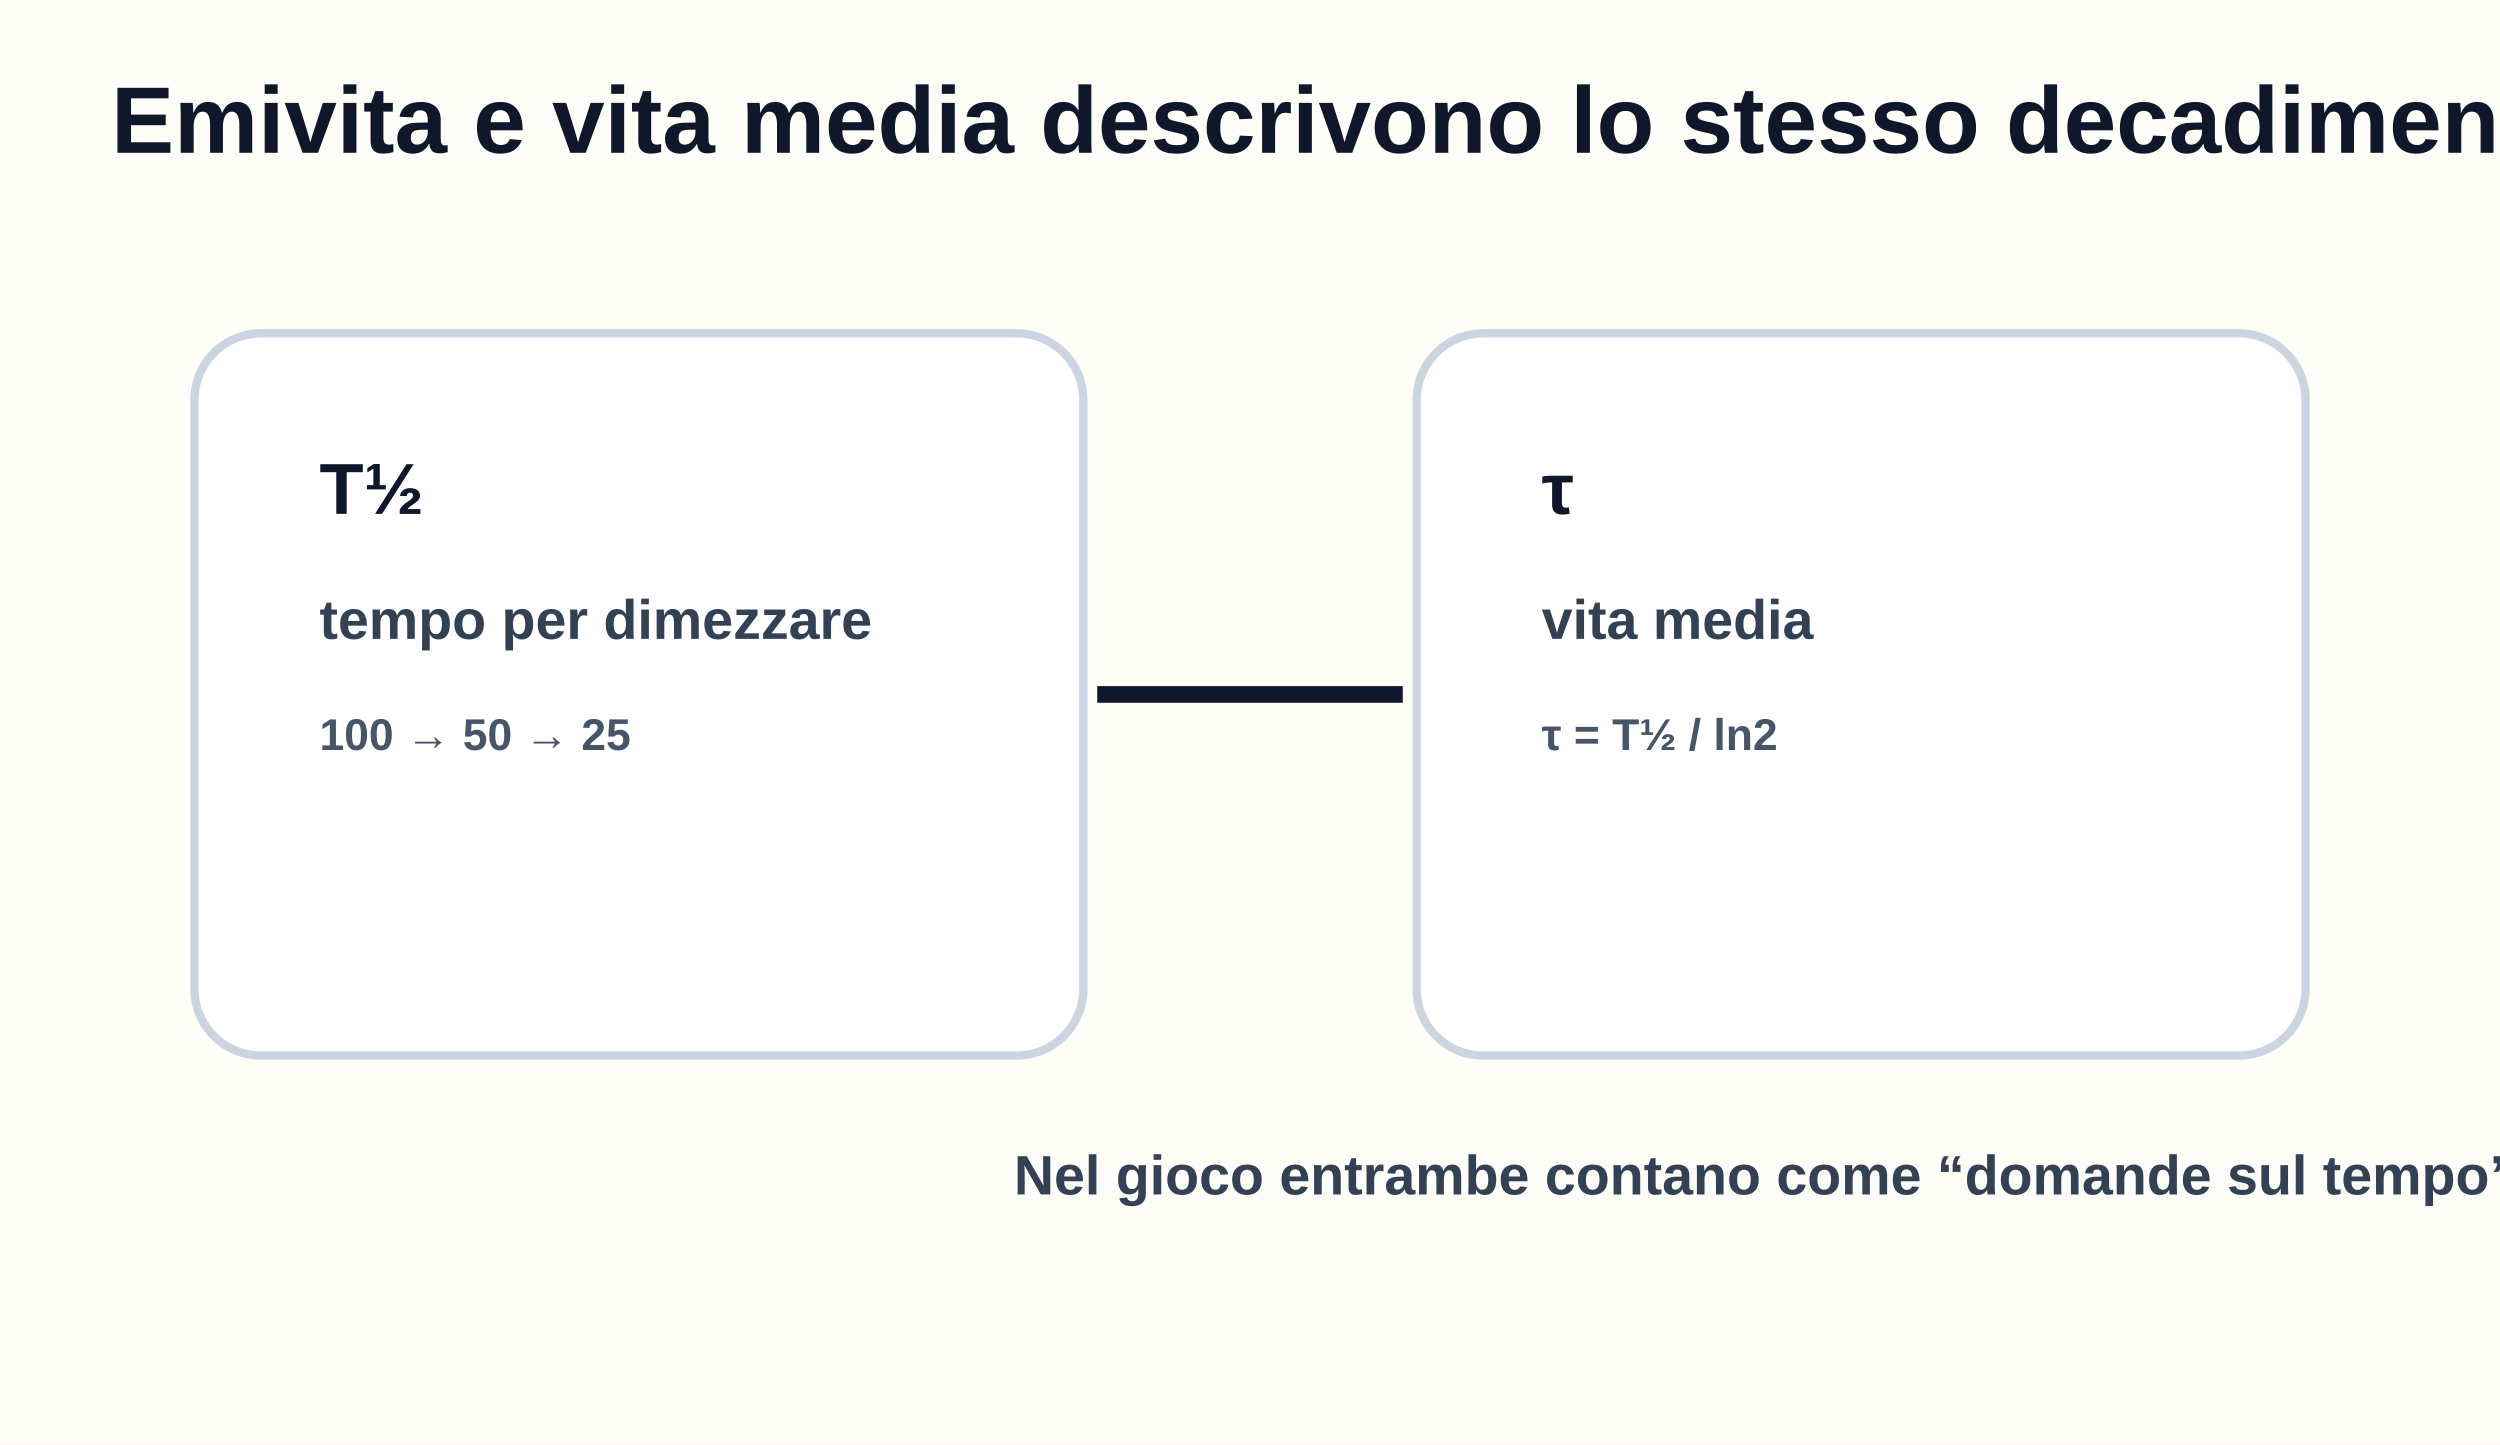
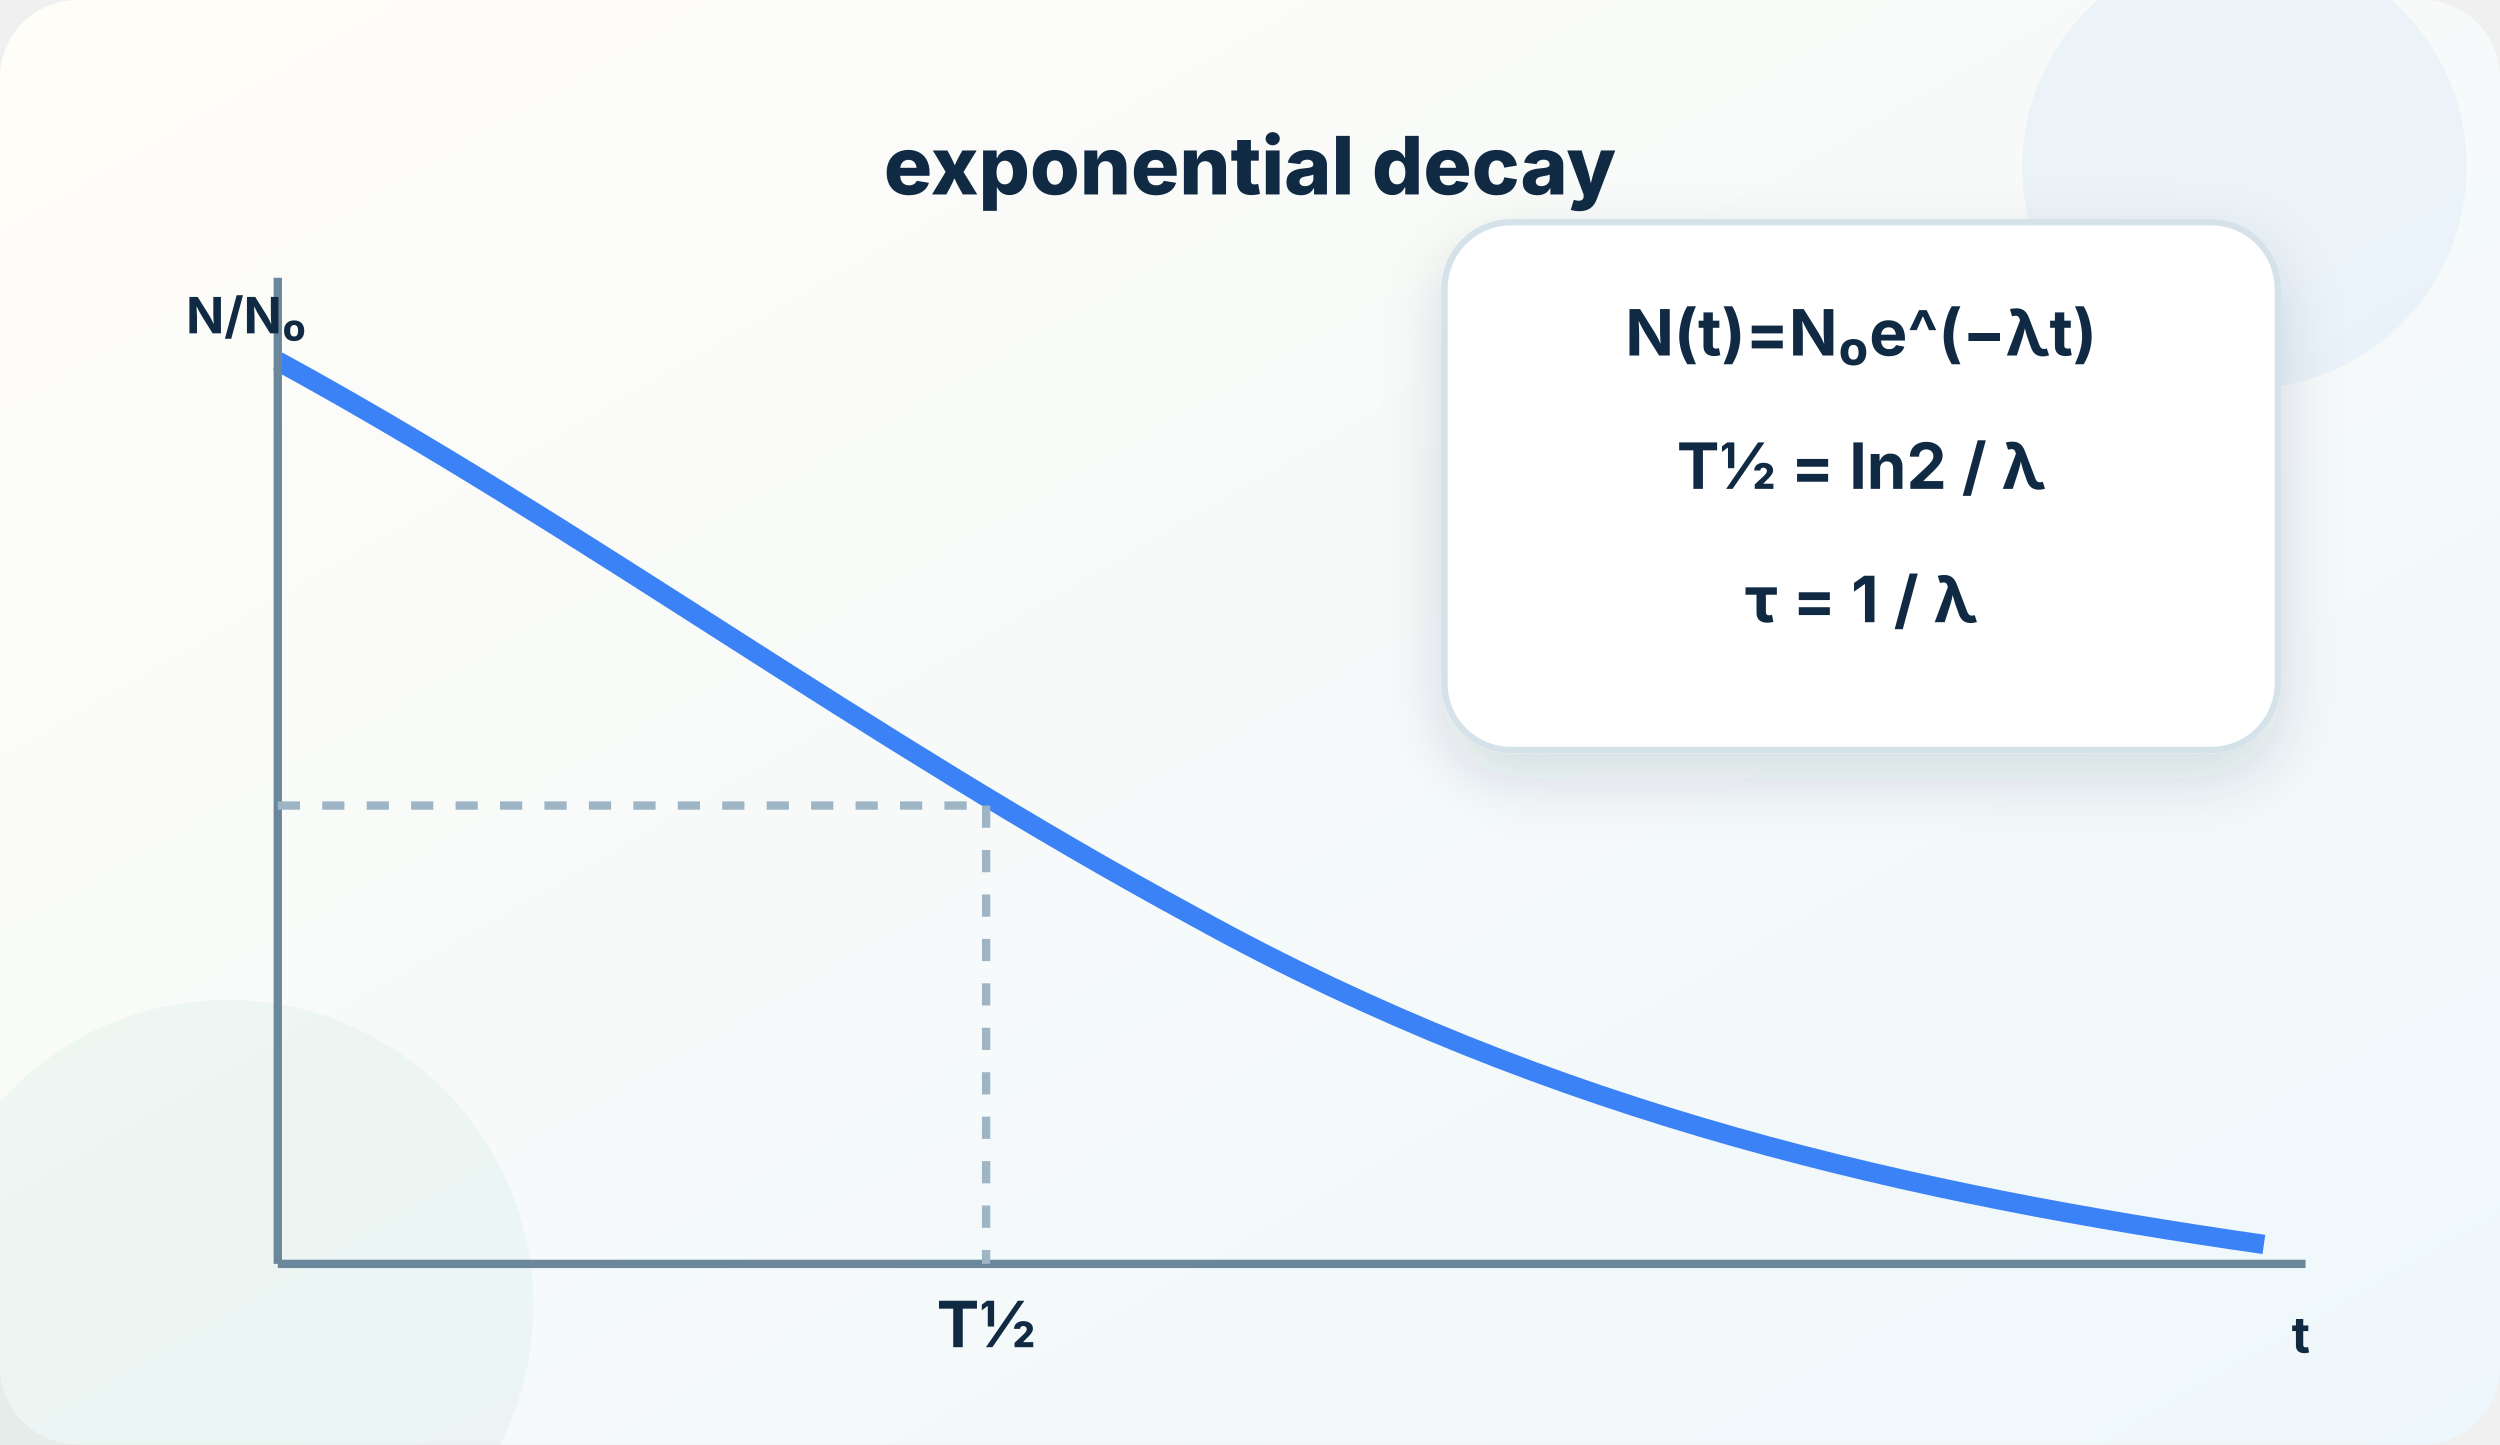
- <svg xmlns="http://www.w3.org/2000/svg" width="900" height="520" viewBox="0 0 900 520">
+ <svg xmlns="http://www.w3.org/2000/svg" width="900" height="520" viewBox="0 0 900 520" role="img">
  <defs>
-     <style>text{font-family:Arial,Helvetica,sans-serif;fill:#0f172a} .title{font-size:34px;font-weight:900} .label{font-size:26px;font-weight:800} .small{font-size:20px;font-weight:700;fill:#334155} .tiny{font-size:16px;font-weight:600;fill:#475569} .box{fill:#fff;stroke:#cbd5e1;stroke-width:3;rx:24} .p{fill:#fb923c} .n{fill:#38bdf8} .alpha{fill:#fde047} .beta{fill:#67e8f9} .orange{fill:#fb7185} .gamma{fill:#fed7aa} .green{fill:#bbf7d0} .purple{fill:#ddd6fe} .blue{fill:#bfdbfe} .dark{fill:#0f172a}</style>
+     <linearGradient id="bg" x1="0" x2="1" y1="0" y2="1">
+       <stop offset="0" stop-color="#fffdf8" />
+       <stop offset="1" stop-color="#eef7fb" />
+     </linearGradient>
+     <linearGradient id="card" x1="0" x2="1">
+       <stop offset="0" stop-color="#ffffff" />
+       <stop offset="1" stop-color="#f8fbfd" />
+     </linearGradient>
+     <filter id="shadow" x="-20%" y="-20%" width="140%" height="140%">
+       <feDropShadow dx="0" dy="9" stdDeviation="11" flood-color="#17324d" flood-opacity="0.14" />
+     </filter>
+     <filter id="soft" x="-30%" y="-30%" width="160%" height="160%">
+       <feGaussianBlur stdDeviation="7" />
+     </filter>
+     <style>
+     text{font-family:Inter,Arial,Helvetica,sans-serif;fill:#102a43}
+     .big{font-size:42px;font-weight:850}
+     .mid{font-size:29px;font-weight:800}
+     .label{font-size:23px;font-weight:750}
+     .small{font-size:18px;font-weight:700}
+     .tiny{font-size:15px;font-weight:650}
+     .muted{fill:#52697d}
+     .panel{fill:url(#card);stroke:#d5e2ea;stroke-width:2.5;filter:url(#shadow)}
+     .thin{stroke:#6b879c;stroke-width:3;fill:none;stroke-linecap:round;stroke-linejoin:round}
+     .arrow{stroke:#3b82f6;stroke-width:6;fill:none;stroke-linecap:round;stroke-linejoin:round}
+   </style>
  </defs>
-   <rect width="900" height="520" fill="#fffdf8" />
-   <text x="40" y="55" class="title">Emivita e vita media descrivono lo stesso decadimento</text>
-   <rect class="box" x="70" y="120" width="320" height="260" />
-   <text class="label" x="115" y="185">T½</text>
-   <text class="small" x="115" y="230">tempo per dimezzare</text>
-   <text class="tiny" x="115" y="270">100 → 50 → 25</text>
-   <rect class="box" x="510" y="120" width="320" height="260" />
-   <text class="label" x="555" y="185">τ</text>
-   <text class="small" x="555" y="230">vita media</text>
-   <text class="tiny" x="555" y="270">τ = T½ / ln2</text>
-   <path d="M395 250 L505 250" stroke="#0f172a" stroke-width="6" />
-   <text class="small" x="365" y="430">Nel gioco entrambe contano come “domande sul tempo”.</text>
+   <rect width="900" height="520" rx="28" fill="url(#bg)" />
+   <circle cx="808" cy="60" r="80" fill="#3b82f6" opacity="0.06" />
+   <circle cx="82" cy="470" r="110" fill="#3aa17e" opacity="0.055" />
+   <path d="M100 130 C210 190 310 265 430 330 C560 402 690 430 815 448" stroke="#3b82f6" stroke-width="7" fill="none" />
+   <line x1="100" y1="100" x2="100" y2="455" stroke="#6b879c" stroke-width="3" />
+   <line x1="100" y1="455" x2="830" y2="455" stroke="#6b879c" stroke-width="3" />
+   <text x="67" y="120" class="small">N/N₀</text>
+   <text x="825" y="487" class="small">t</text>
+   <line x1="100" y1="290" x2="355" y2="290" stroke="#9eb5c5" stroke-dasharray="8 8" stroke-width="3" />
+   <line x1="355" y1="290" x2="355" y2="455" stroke="#9eb5c5" stroke-dasharray="8 8" stroke-width="3" />
+   <text x="355" y="485" text-anchor="middle" class="label">T½</text>
+   <rect x="520" y="80" width="300" height="190" rx="24" fill="#ffffff" stroke="#d5e2ea" stroke-width="2.3" filter="url(#shadow)" />
+   <text x="670" y="128" text-anchor="middle" class="label">N(t)=N₀e^(−λt)</text>
+   <text x="670" y="176" text-anchor="middle" class="label">T½ = ln2 / λ</text>
+   <text x="670" y="224" text-anchor="middle" class="label">τ = 1 / λ</text>
+   <text x="450" y="70" text-anchor="middle" class="mid">exponential decay</text>
</svg>
